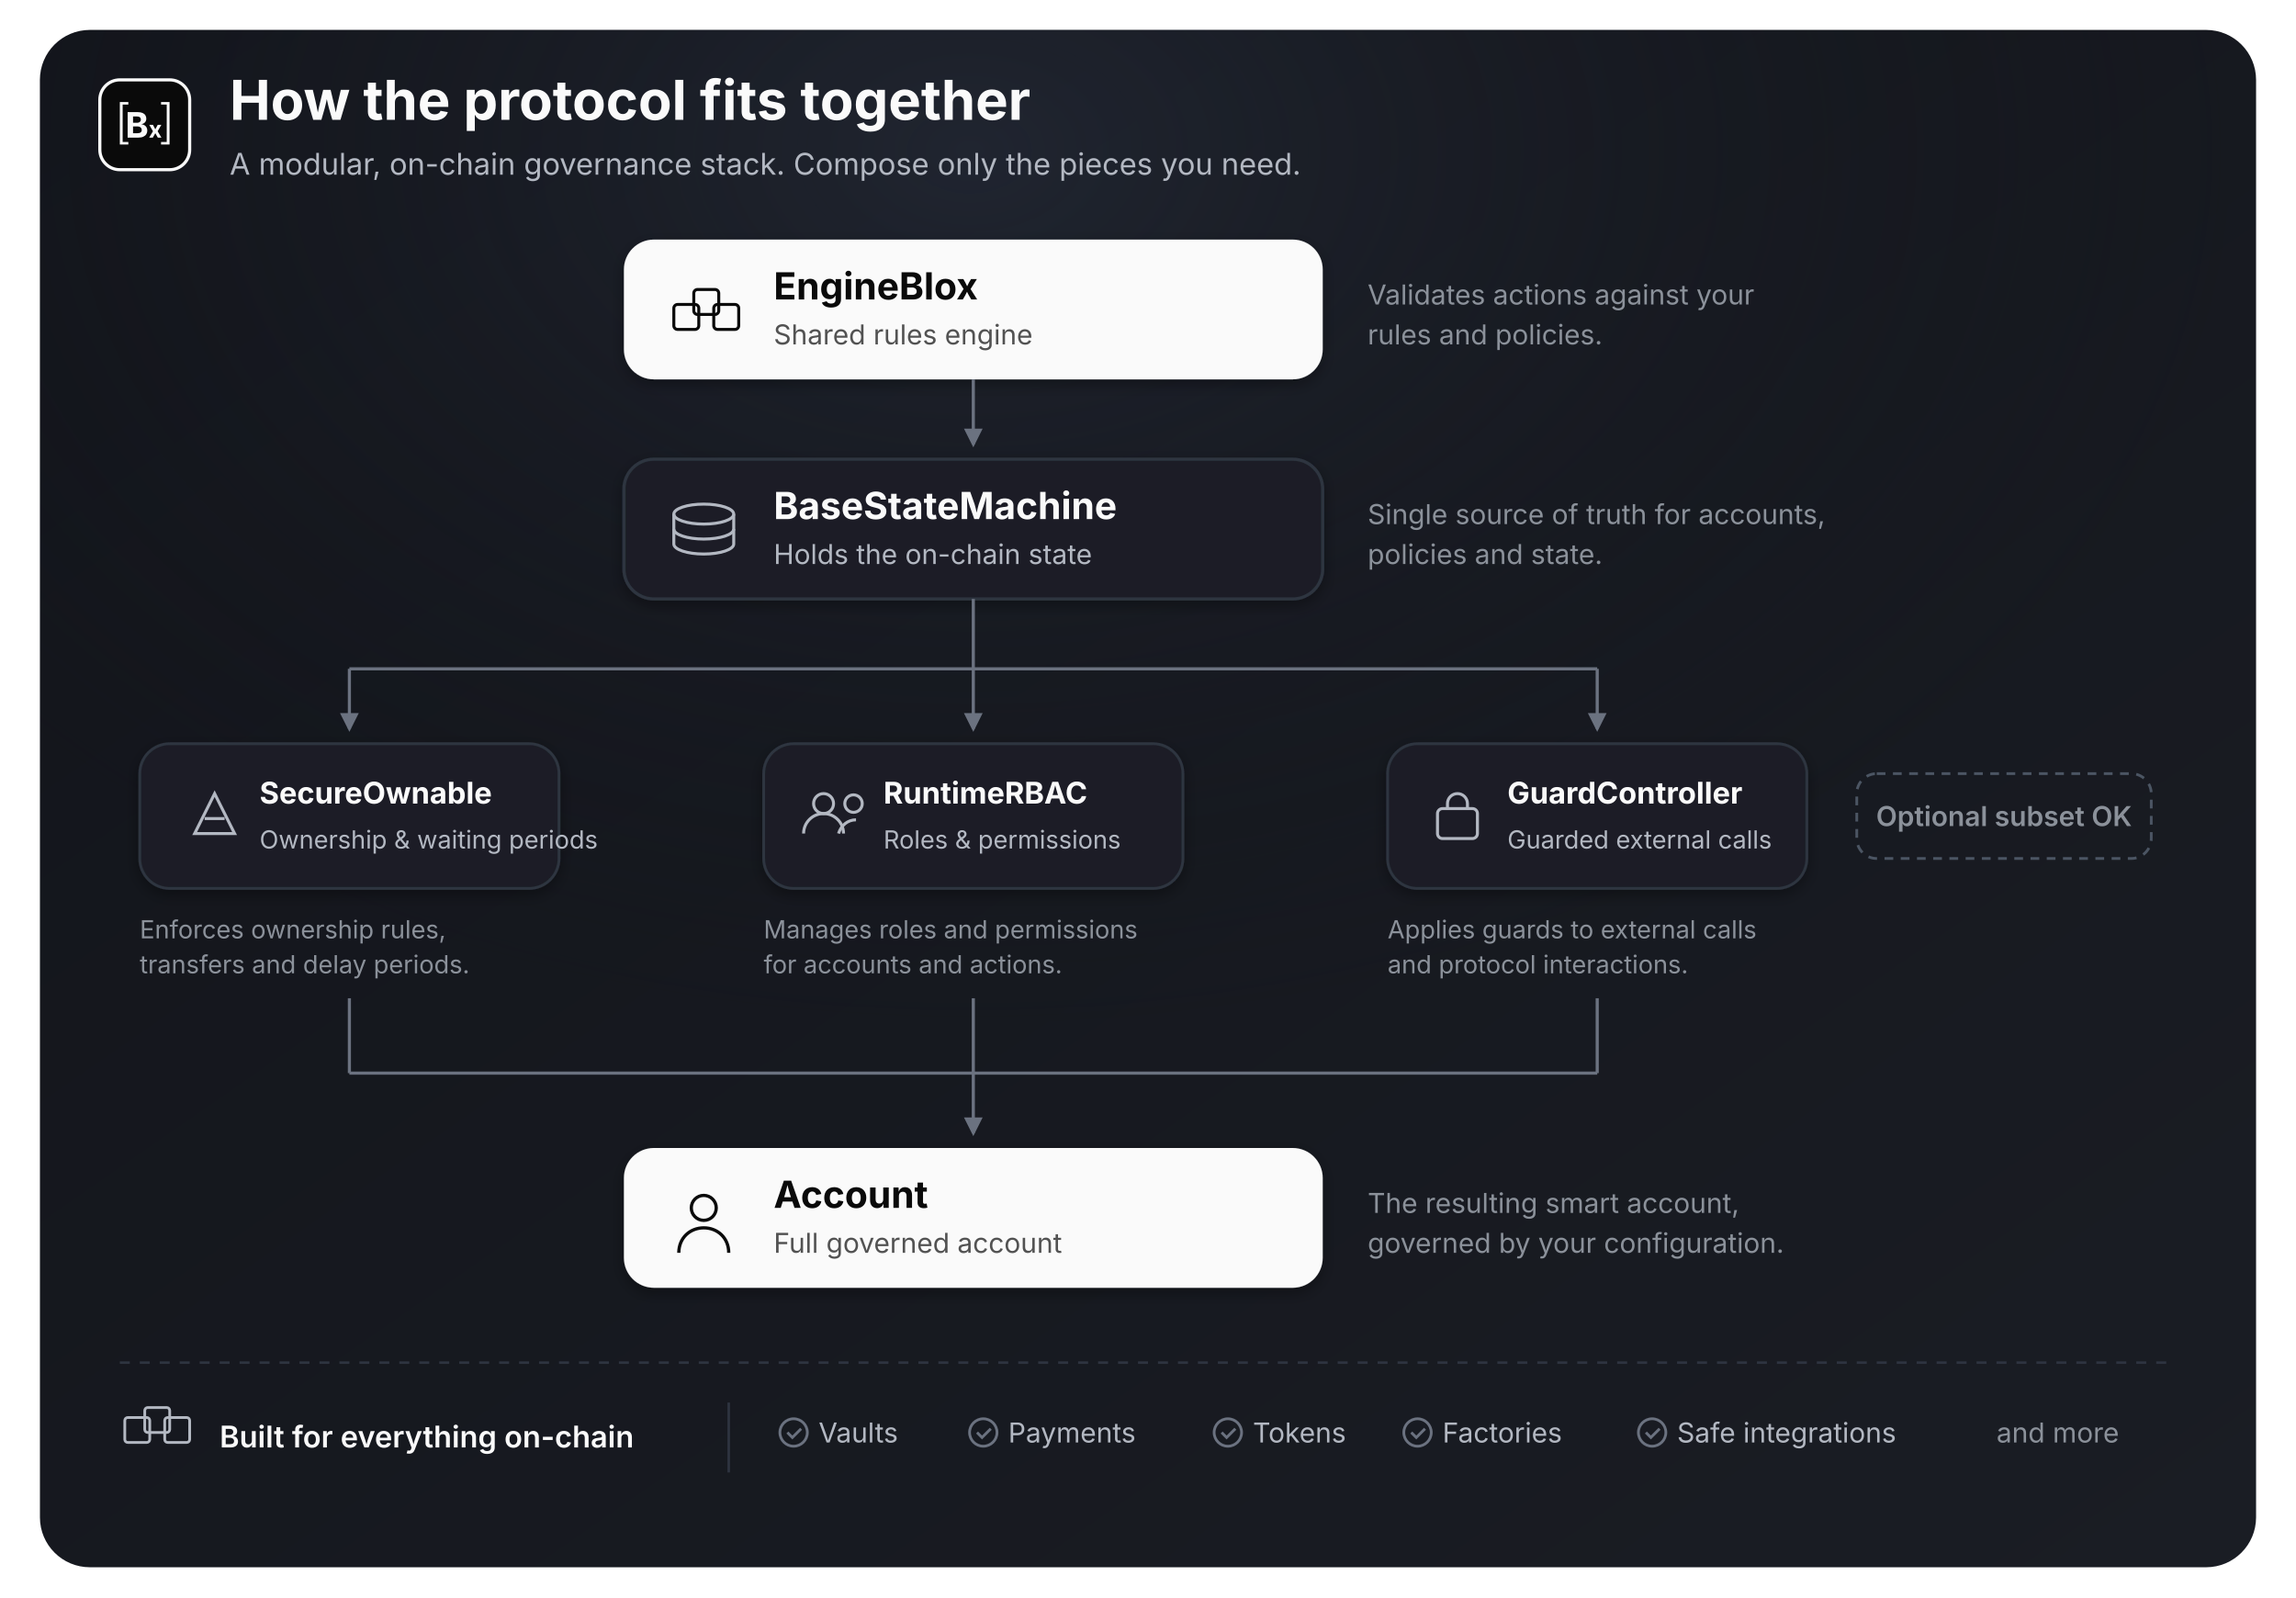
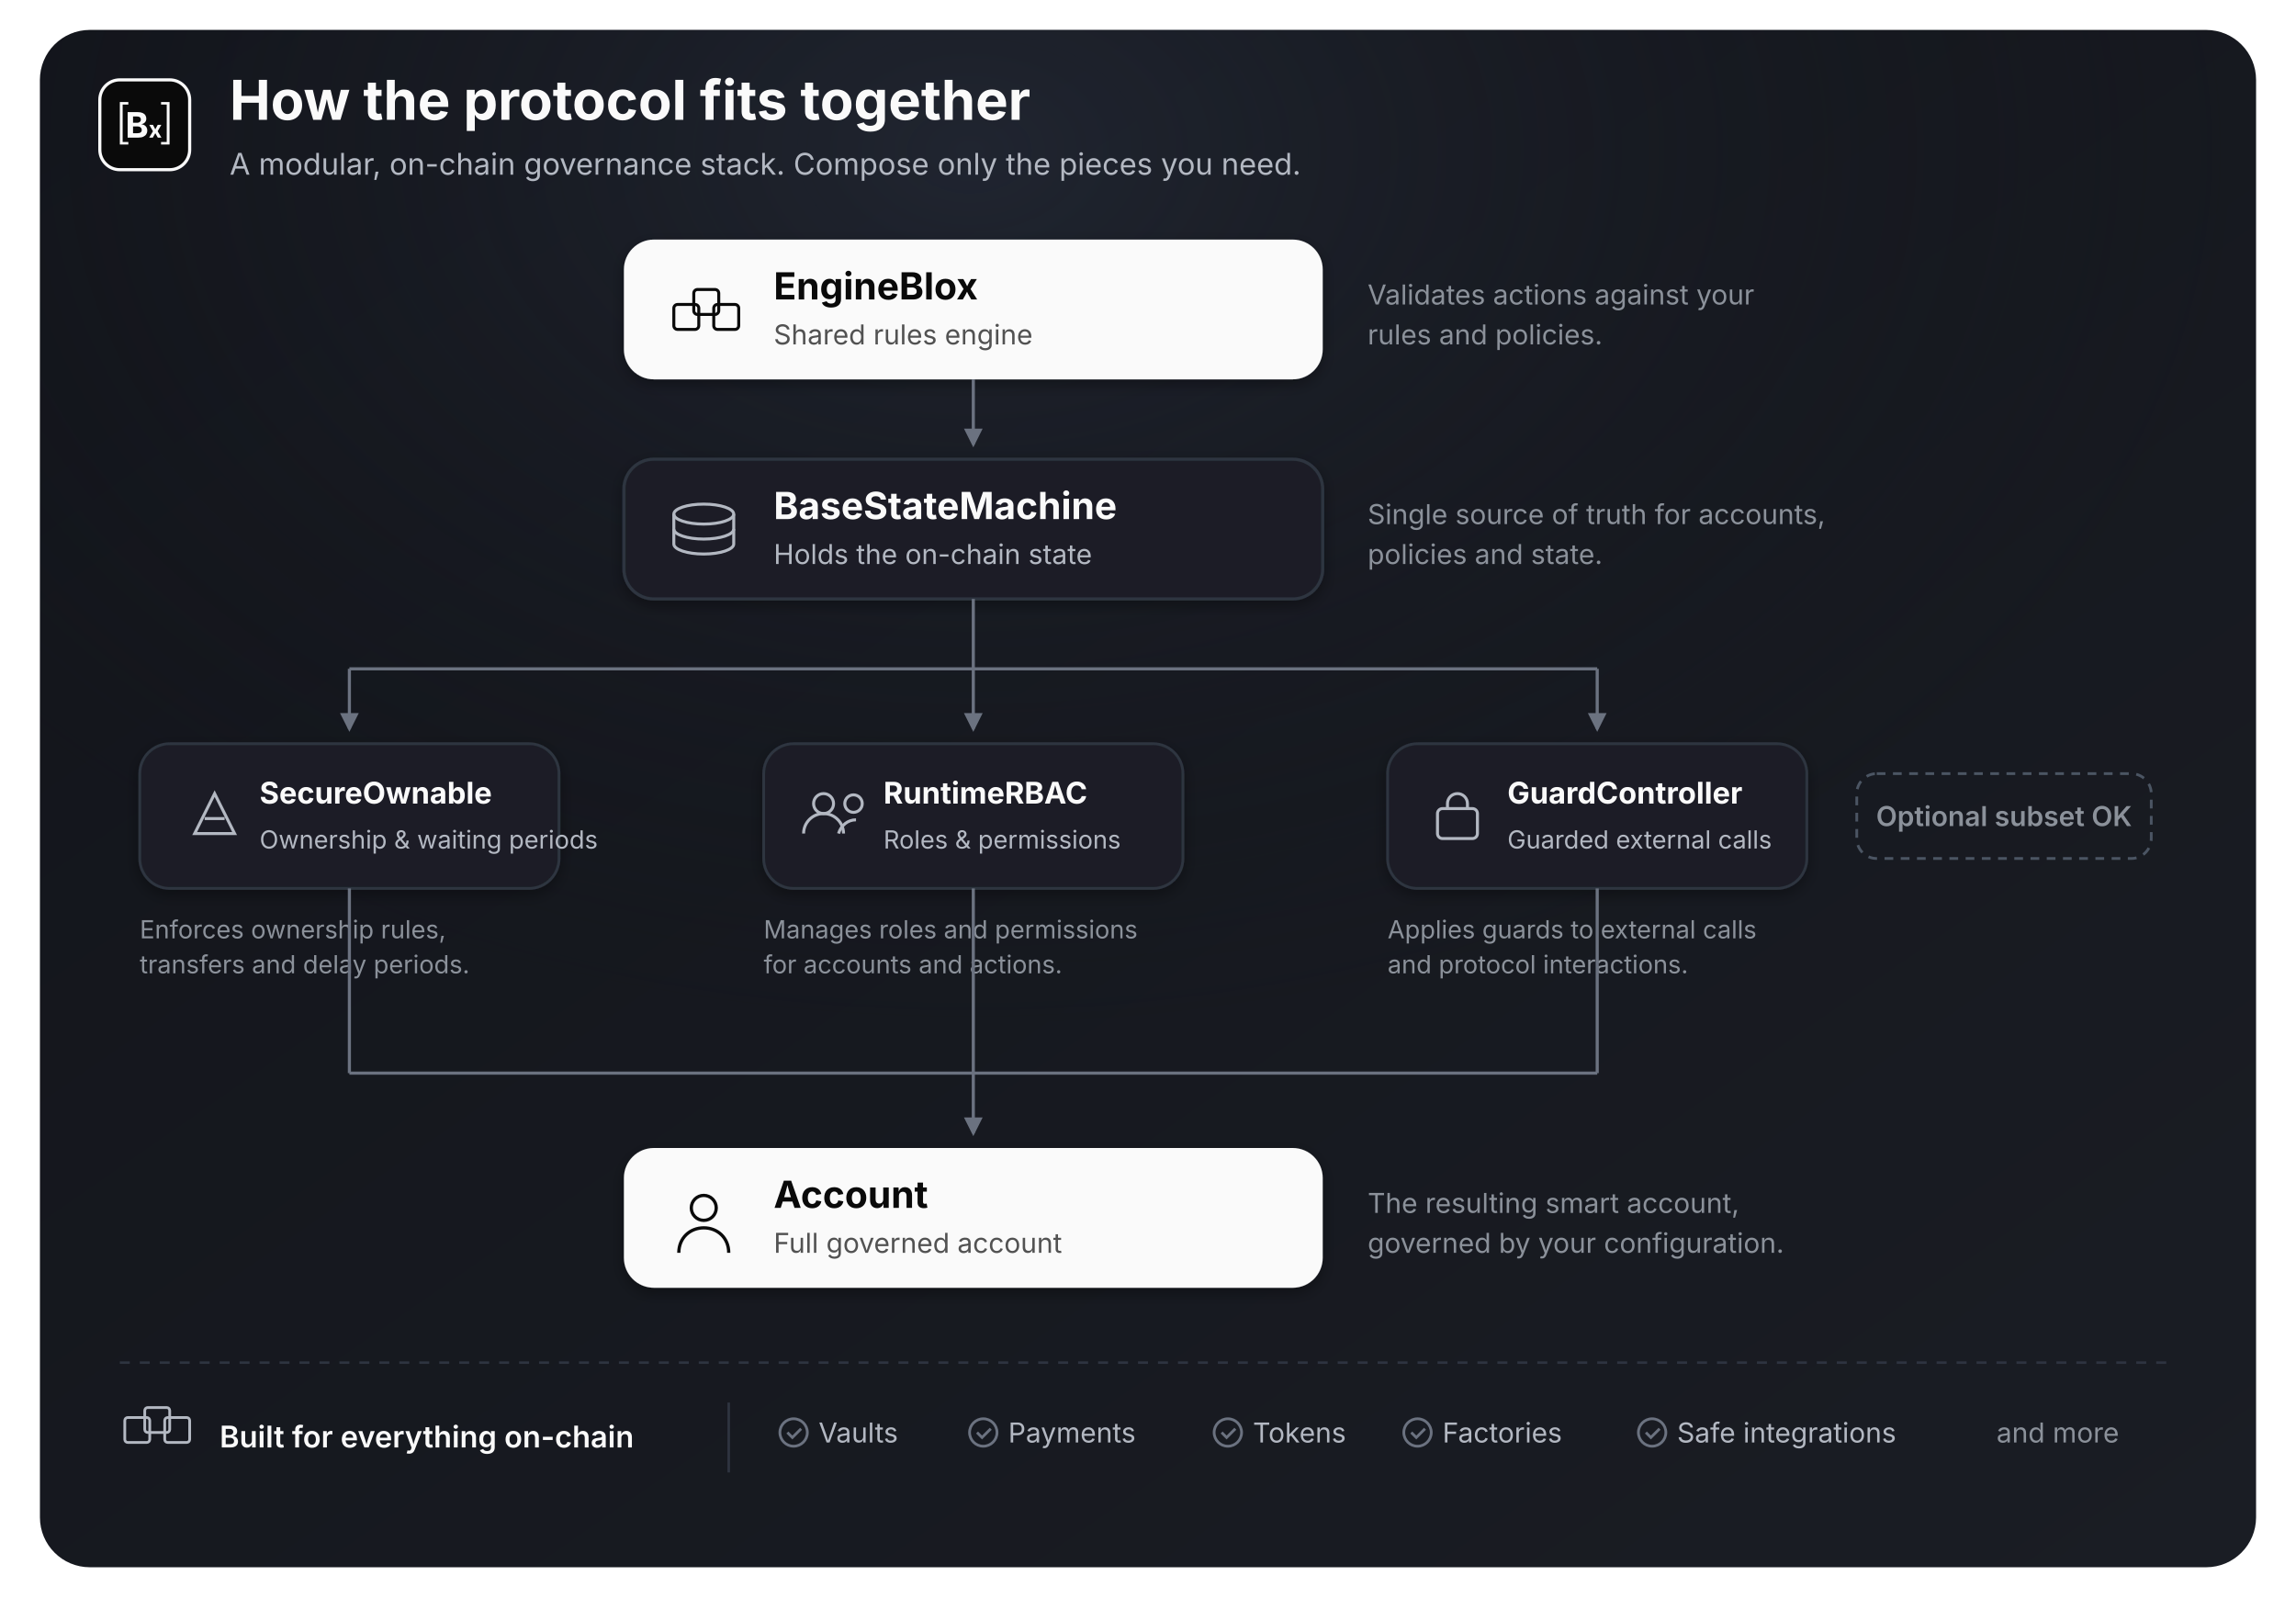
<svg xmlns="http://www.w3.org/2000/svg" viewBox="0 0 920 640" role="img" aria-labelledby="title desc">
  <defs>
    <linearGradient id="plate" x1="0" y1="0" x2="1" y2="1">
      <stop offset="0%" stop-color="#12141A" />
      <stop offset="100%" stop-color="#1A1D24" />
    </linearGradient>
    <radialGradient id="glow" cx="42%" cy="8%" r="58%">
      <stop offset="0%" stop-color="#2A3140" stop-opacity="0.55" />
      <stop offset="100%" stop-color="#12141A" stop-opacity="0" />
    </radialGradient>
    <filter id="soft" x="-12%" y="-12%" width="124%" height="124%">
      <feDropShadow dx="0" dy="2" stdDeviation="3" flood-color="#000000" flood-opacity="0.35" />
    </filter>
    <marker id="arrow" markerWidth="6" markerHeight="6" refX="5" refY="3" orient="auto">
      <path d="M0,0 L6,3 L0,6 Z" fill="#6B7280" />
    </marker>
  </defs>
  <rect x="16" y="12" width="888" height="616" rx="20" fill="url(#plate)" />
  <rect x="16" y="12" width="888" height="616" rx="20" fill="url(#glow)" />
  <g transform="translate(40 32)">
    <rect width="36" height="36" rx="8" fill="#0A0A0A" stroke="#FAFAFA" stroke-width="1.25" />
    <g fill="#FAFAFA" transform="translate(5.5 5.2) scale(0.78)">
      <path d="M3.229 26.546V4.727H7.593V6.023H4.678V25.25H7.593V26.546H3.229Z" />
      <path d="M28.769 4.727V26.546H24.405V25.25H27.32V6.023H24.405V4.727H28.769Z" />
      <path d="M7.242 23V9.909H12.484C13.447 9.909 14.25 10.052 14.894 10.337C15.537 10.623 16.021 11.019 16.345 11.526C16.668 12.029 16.83 12.609 16.83 13.265C16.83 13.776 16.728 14.226 16.523 14.614C16.319 14.997 16.038 15.312 15.68 15.56C15.326 15.803 14.921 15.975 14.465 16.077V16.205C14.964 16.227 15.431 16.367 15.865 16.627C16.304 16.887 16.66 17.251 16.933 17.72C17.205 18.185 17.342 18.739 17.342 19.382C17.342 20.077 17.169 20.697 16.824 21.242C16.483 21.783 15.978 22.212 15.309 22.527C14.64 22.842 13.815 23 12.835 23H7.242ZM10.01 20.737H12.266C13.038 20.737 13.6 20.59 13.954 20.296C14.308 19.998 14.485 19.602 14.485 19.107C14.485 18.745 14.397 18.425 14.222 18.148C14.048 17.871 13.798 17.654 13.475 17.496C13.155 17.339 12.774 17.26 12.33 17.26H10.01V20.737ZM10.01 15.387H12.062C12.441 15.387 12.778 15.321 13.072 15.189C13.37 15.053 13.604 14.861 13.775 14.614C13.95 14.367 14.037 14.07 14.037 13.725C14.037 13.252 13.869 12.871 13.532 12.581C13.2 12.291 12.727 12.146 12.113 12.146H10.01V15.387ZM20.246 16.454L21.448 18.743L22.68 16.454H24.542L22.645 19.727L24.593 23H22.739L21.448 20.737L20.178 23H18.303L20.246 19.727L18.371 16.454H20.246Z" />
    </g>
  </g>
  <text x="92" y="48" font-family="Inter, system-ui, sans-serif" font-size="22" font-weight="700" fill="#FAFAFA">How the protocol fits together</text>
  <text x="92" y="70" font-family="Inter, system-ui, sans-serif" font-size="12" fill="#B3B8C2">A modular, on-chain governance stack. Compose only the pieces you need.</text>
  <g filter="url(#soft)">
    <rect x="250" y="96" width="280" height="56" rx="12" fill="#FAFAFA" />
  </g>
  <g stroke="#0A0A0A" stroke-width="1.2" fill="none" transform="translate(268 112)">
    <rect x="2" y="10" width="10" height="10" rx="1.5" />
    <rect x="10" y="4" width="10" height="10" rx="1.5" />
    <rect x="18" y="10" width="10" height="10" rx="1.5" />
  </g>
  <text x="310" y="120" font-family="Inter, system-ui, sans-serif" font-size="15" font-weight="700" fill="#0A0A0A">EngineBlox</text>
  <text x="310" y="138" font-family="Inter, system-ui, sans-serif" font-size="11" fill="#525252">Shared rules engine</text>
  <text x="548" y="122" font-family="Inter, system-ui, sans-serif" font-size="11" fill="#8B919A">Validates actions against your</text>
  <text x="548" y="138" font-family="Inter, system-ui, sans-serif" font-size="11" fill="#8B919A">rules and policies.</text>
  <line x1="390" y1="152" x2="390" y2="178" stroke="#6B7280" stroke-width="1.25" marker-end="url(#arrow)" />
  <g filter="url(#soft)">
    <rect x="250" y="184" width="280" height="56" rx="12" fill="#1C1F26" stroke="#2E3440" stroke-width="1.25" />
  </g>
  <g stroke="#B3B8C2" stroke-width="1.2" fill="none" transform="translate(268 200)">
    <ellipse cx="14" cy="6" rx="12" ry="4" />
    <path d="M2 6 v12 c0 2.2 5.4 4 12 4 s12 -1.8 12 -4 V6" />
    <path d="M2 12 c0 2.2 5.4 4 12 4 s12 -1.8 12 -4" />
  </g>
  <text x="310" y="208" font-family="Inter, system-ui, sans-serif" font-size="15" font-weight="700" fill="#FAFAFA">BaseStateMachine</text>
  <text x="310" y="226" font-family="Inter, system-ui, sans-serif" font-size="11" fill="#B3B8C2">Holds the on-chain state</text>
  <text x="548" y="210" font-family="Inter, system-ui, sans-serif" font-size="11" fill="#8B919A">Single source of truth for accounts,</text>
  <text x="548" y="226" font-family="Inter, system-ui, sans-serif" font-size="11" fill="#8B919A">policies and state.</text>
  <line x1="390" y1="240" x2="390" y2="268" stroke="#6B7280" stroke-width="1.25" />
  <line x1="140" y1="268" x2="640" y2="268" stroke="#6B7280" stroke-width="1.25" />
  <line x1="140" y1="268" x2="140" y2="292" stroke="#6B7280" stroke-width="1.25" marker-end="url(#arrow)" />
  <line x1="390" y1="268" x2="390" y2="292" stroke="#6B7280" stroke-width="1.25" marker-end="url(#arrow)" />
  <line x1="640" y1="268" x2="640" y2="292" stroke="#6B7280" stroke-width="1.25" marker-end="url(#arrow)" />
  <g filter="url(#soft)">
    <rect x="56" y="298" width="168" height="58" rx="12" fill="#1C1F26" stroke="#2E3440" stroke-width="1.1" />
  </g>
  <g stroke="#B3B8C2" stroke-width="1.2" fill="none" transform="translate(70 314)">
    <path d="M8 20 l8 -16 8 16 Z" />
    <path d="M12 14 h8" />
  </g>
  <text x="104" y="322" font-family="Inter, system-ui, sans-serif" font-size="12" font-weight="700" fill="#FAFAFA">SecureOwnable</text>
  <text x="104" y="340" font-family="Inter, system-ui, sans-serif" font-size="10" fill="#B3B8C2">Ownership &amp; waiting periods</text>
  <text x="56" y="376" font-family="Inter, system-ui, sans-serif" font-size="10" fill="#8B919A">Enforces ownership rules,</text>
  <text x="56" y="390" font-family="Inter, system-ui, sans-serif" font-size="10" fill="#8B919A">transfers and delay periods.</text>
  <g filter="url(#soft)">
    <rect x="306" y="298" width="168" height="58" rx="12" fill="#1C1F26" stroke="#2E3440" stroke-width="1.1" />
  </g>
  <g stroke="#B3B8C2" stroke-width="1.2" fill="none" transform="translate(320 314)">
    <circle cx="10" cy="8" r="4" />
    <path d="M2 20 c0 -4.4 3.6 -8 8 -8 s8 3.6 8 8" />
    <circle cx="22" cy="8" r="3.5" />
    <path d="M16 20 c1 -3.2 3.6 -5.5 7 -5.5" />
  </g>
  <text x="354" y="322" font-family="Inter, system-ui, sans-serif" font-size="12" font-weight="700" fill="#FAFAFA">RuntimeRBAC</text>
  <text x="354" y="340" font-family="Inter, system-ui, sans-serif" font-size="10" fill="#B3B8C2">Roles &amp; permissions</text>
  <text x="306" y="376" font-family="Inter, system-ui, sans-serif" font-size="10" fill="#8B919A">Manages roles and permissions</text>
  <text x="306" y="390" font-family="Inter, system-ui, sans-serif" font-size="10" fill="#8B919A">for accounts and actions.</text>
  <g filter="url(#soft)">
    <rect x="556" y="298" width="168" height="58" rx="12" fill="#1C1F26" stroke="#2E3440" stroke-width="1.1" />
  </g>
  <g stroke="#B3B8C2" stroke-width="1.2" fill="none" transform="translate(570 314)">
    <rect x="6" y="10" width="16" height="12" rx="2" />
    <path d="M10 10 V8 a4 4 0 0 1 8 0 v2" />
  </g>
  <text x="604" y="322" font-family="Inter, system-ui, sans-serif" font-size="12" font-weight="700" fill="#FAFAFA">GuardController</text>
  <text x="604" y="340" font-family="Inter, system-ui, sans-serif" font-size="10" fill="#B3B8C2">Guarded external calls</text>
  <text x="556" y="376" font-family="Inter, system-ui, sans-serif" font-size="10" fill="#8B919A">Applies guards to external calls</text>
  <text x="556" y="390" font-family="Inter, system-ui, sans-serif" font-size="10" fill="#8B919A">and protocol interactions.</text>
  <rect x="744" y="310" width="118" height="34" rx="8" fill="none" stroke="#4B5563" stroke-width="1.1" stroke-dasharray="3.5 3" />
  <text x="803" y="331" text-anchor="middle" font-family="Inter, system-ui, sans-serif" font-size="11" font-weight="600" fill="#8B919A">Optional subset OK</text>
-   <line x1="140" y1="400" x2="140" y2="430" stroke="#6B7280" stroke-width="1.25" />
-   <line x1="390" y1="400" x2="390" y2="430" stroke="#6B7280" stroke-width="1.25" />
-   <line x1="640" y1="400" x2="640" y2="430" stroke="#6B7280" stroke-width="1.25" />
+   <line x1="140" y1="356" x2="140" y2="430" stroke="#6B7280" stroke-width="1.25" />
+   <line x1="390" y1="356" x2="390" y2="430" stroke="#6B7280" stroke-width="1.25" />
+   <line x1="640" y1="356" x2="640" y2="430" stroke="#6B7280" stroke-width="1.25" />
  <line x1="140" y1="430" x2="640" y2="430" stroke="#6B7280" stroke-width="1.25" />
  <line x1="390" y1="430" x2="390" y2="454" stroke="#6B7280" stroke-width="1.25" marker-end="url(#arrow)" />
  <g filter="url(#soft)">
    <rect x="250" y="460" width="280" height="56" rx="12" fill="#FAFAFA" />
  </g>
  <g stroke="#0A0A0A" stroke-width="1.3" fill="none" transform="translate(268 474)">
    <circle cx="14" cy="10" r="5" />
    <path d="M4 28 c0 -6 4.5 -10 10 -10 s10 4 10 10" />
  </g>
  <text x="310" y="484" font-family="Inter, system-ui, sans-serif" font-size="15" font-weight="700" fill="#0A0A0A">Account</text>
  <text x="310" y="502" font-family="Inter, system-ui, sans-serif" font-size="11" fill="#525252">Full governed account</text>
  <text x="548" y="486" font-family="Inter, system-ui, sans-serif" font-size="11" fill="#8B919A">The resulting smart account,</text>
  <text x="548" y="502" font-family="Inter, system-ui, sans-serif" font-size="11" fill="#8B919A">governed by your configuration.</text>
  <line x1="48" y1="546" x2="872" y2="546" stroke="#2E3440" stroke-width="1" stroke-dasharray="4 4" />
  <g stroke="#B3B8C2" stroke-width="1.1" fill="none" transform="translate(48 562)">
    <rect x="2" y="6" width="10" height="10" rx="1.2" />
    <rect x="10" y="2" width="10" height="10" rx="1.2" />
    <rect x="18" y="6" width="10" height="10" rx="1.2" />
  </g>
  <text x="88" y="580" font-family="Inter, system-ui, sans-serif" font-size="12" font-weight="600" fill="#FAFAFA">Built for everything on-chain</text>
  <line x1="292" y1="562" x2="292" y2="590" stroke="#2E3440" stroke-width="1" />
  <g font-family="Inter, system-ui, sans-serif" font-size="11" fill="#B3B8C2">
    <g transform="translate(312 566)">
      <circle cx="6" cy="8" r="5.5" fill="none" stroke="#6B7280" stroke-width="1.1" />
      <path d="M3.5 8 l2 2 3.5 -3.5" fill="none" stroke="#6B7280" stroke-width="1.1" />
      <text x="16" y="12">Vaults</text>
    </g>
    <g transform="translate(388 566)">
      <circle cx="6" cy="8" r="5.5" fill="none" stroke="#6B7280" stroke-width="1.1" />
      <path d="M3.5 8 l2 2 3.5 -3.5" fill="none" stroke="#6B7280" stroke-width="1.1" />
      <text x="16" y="12">Payments</text>
    </g>
    <g transform="translate(486 566)">
      <circle cx="6" cy="8" r="5.5" fill="none" stroke="#6B7280" stroke-width="1.1" />
      <path d="M3.5 8 l2 2 3.5 -3.5" fill="none" stroke="#6B7280" stroke-width="1.1" />
      <text x="16" y="12">Tokens</text>
    </g>
    <g transform="translate(562 566)">
      <circle cx="6" cy="8" r="5.5" fill="none" stroke="#6B7280" stroke-width="1.1" />
      <path d="M3.5 8 l2 2 3.5 -3.5" fill="none" stroke="#6B7280" stroke-width="1.1" />
      <text x="16" y="12">Factories</text>
    </g>
    <g transform="translate(656 566)">
      <circle cx="6" cy="8" r="5.5" fill="none" stroke="#6B7280" stroke-width="1.1" />
      <path d="M3.5 8 l2 2 3.5 -3.5" fill="none" stroke="#6B7280" stroke-width="1.1" />
      <text x="16" y="12">Safe integrations</text>
    </g>
    <text x="800" y="578" fill="#8B919A">and more</text>
  </g>
</svg>
